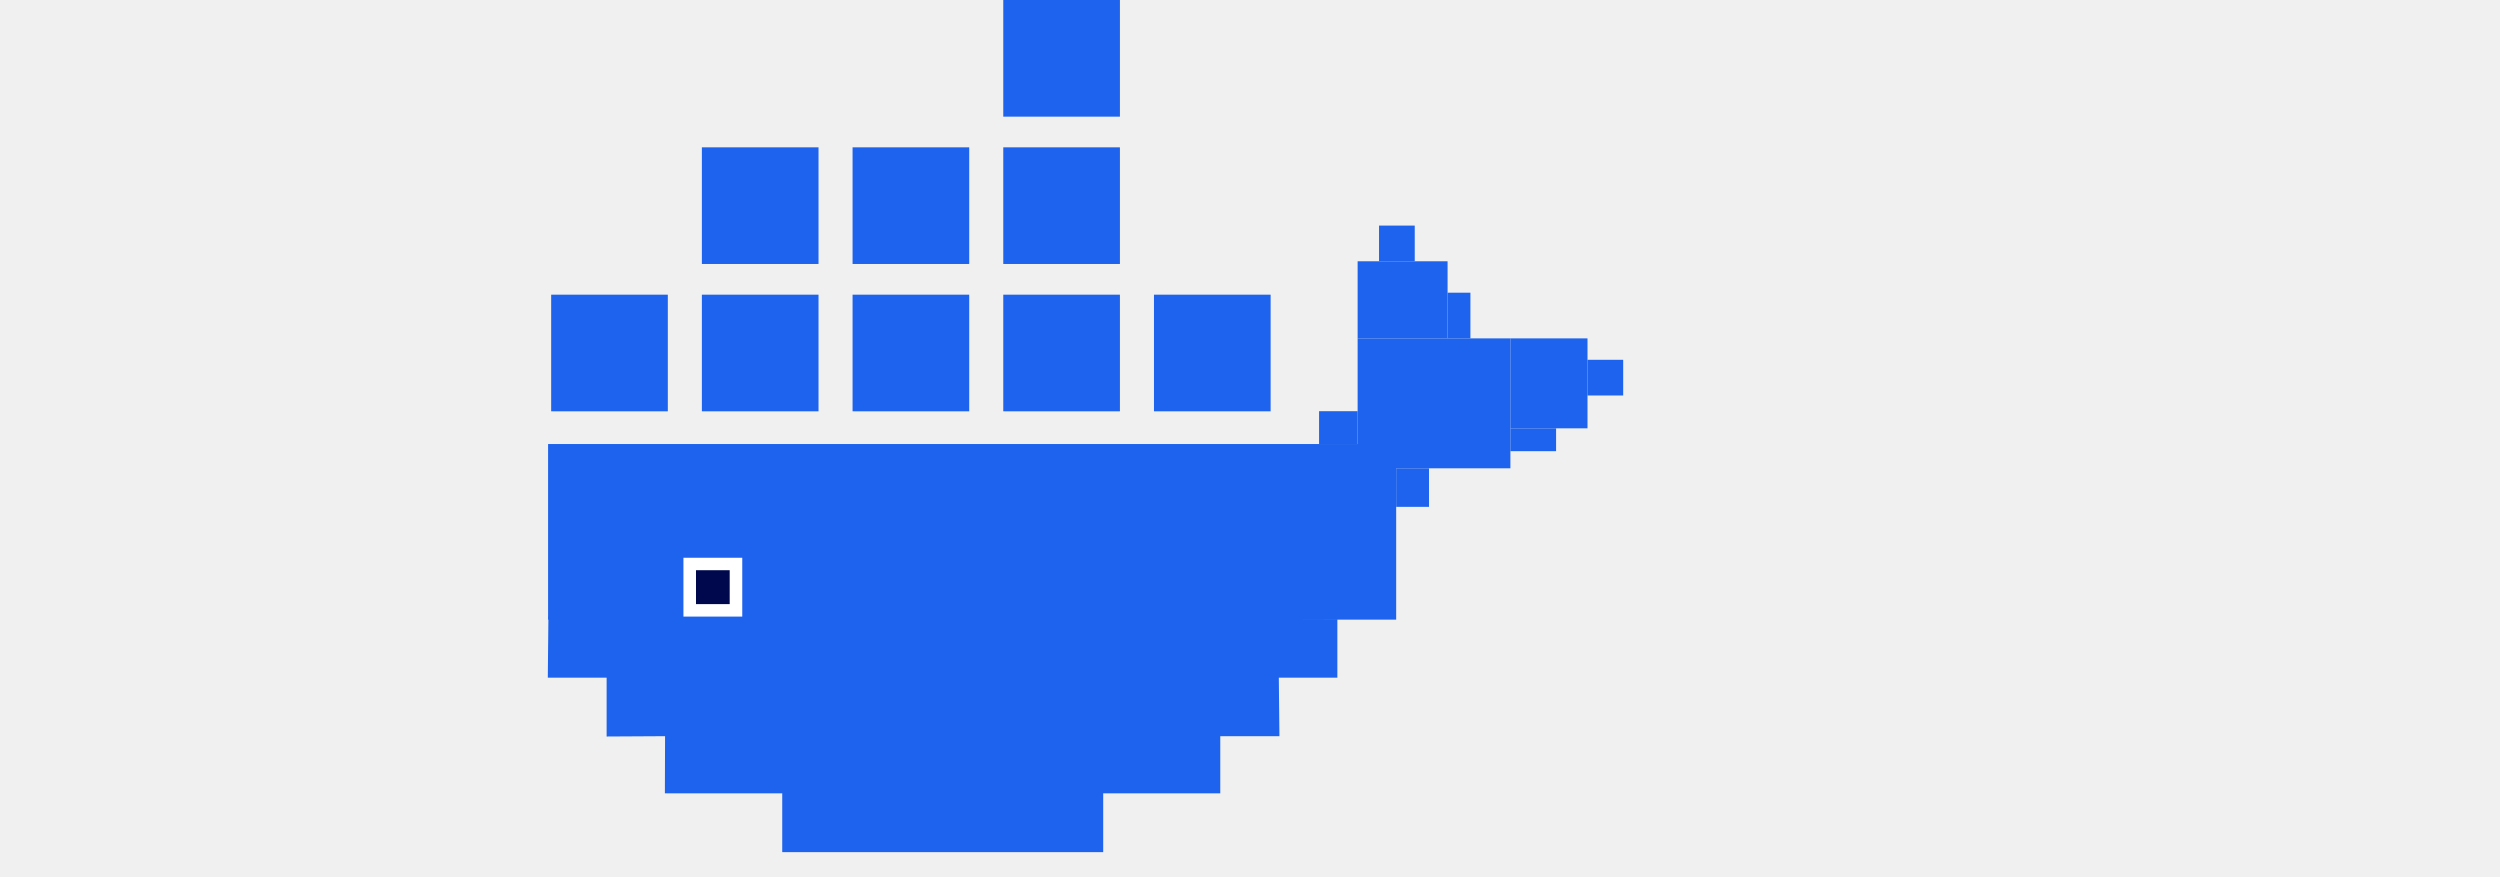
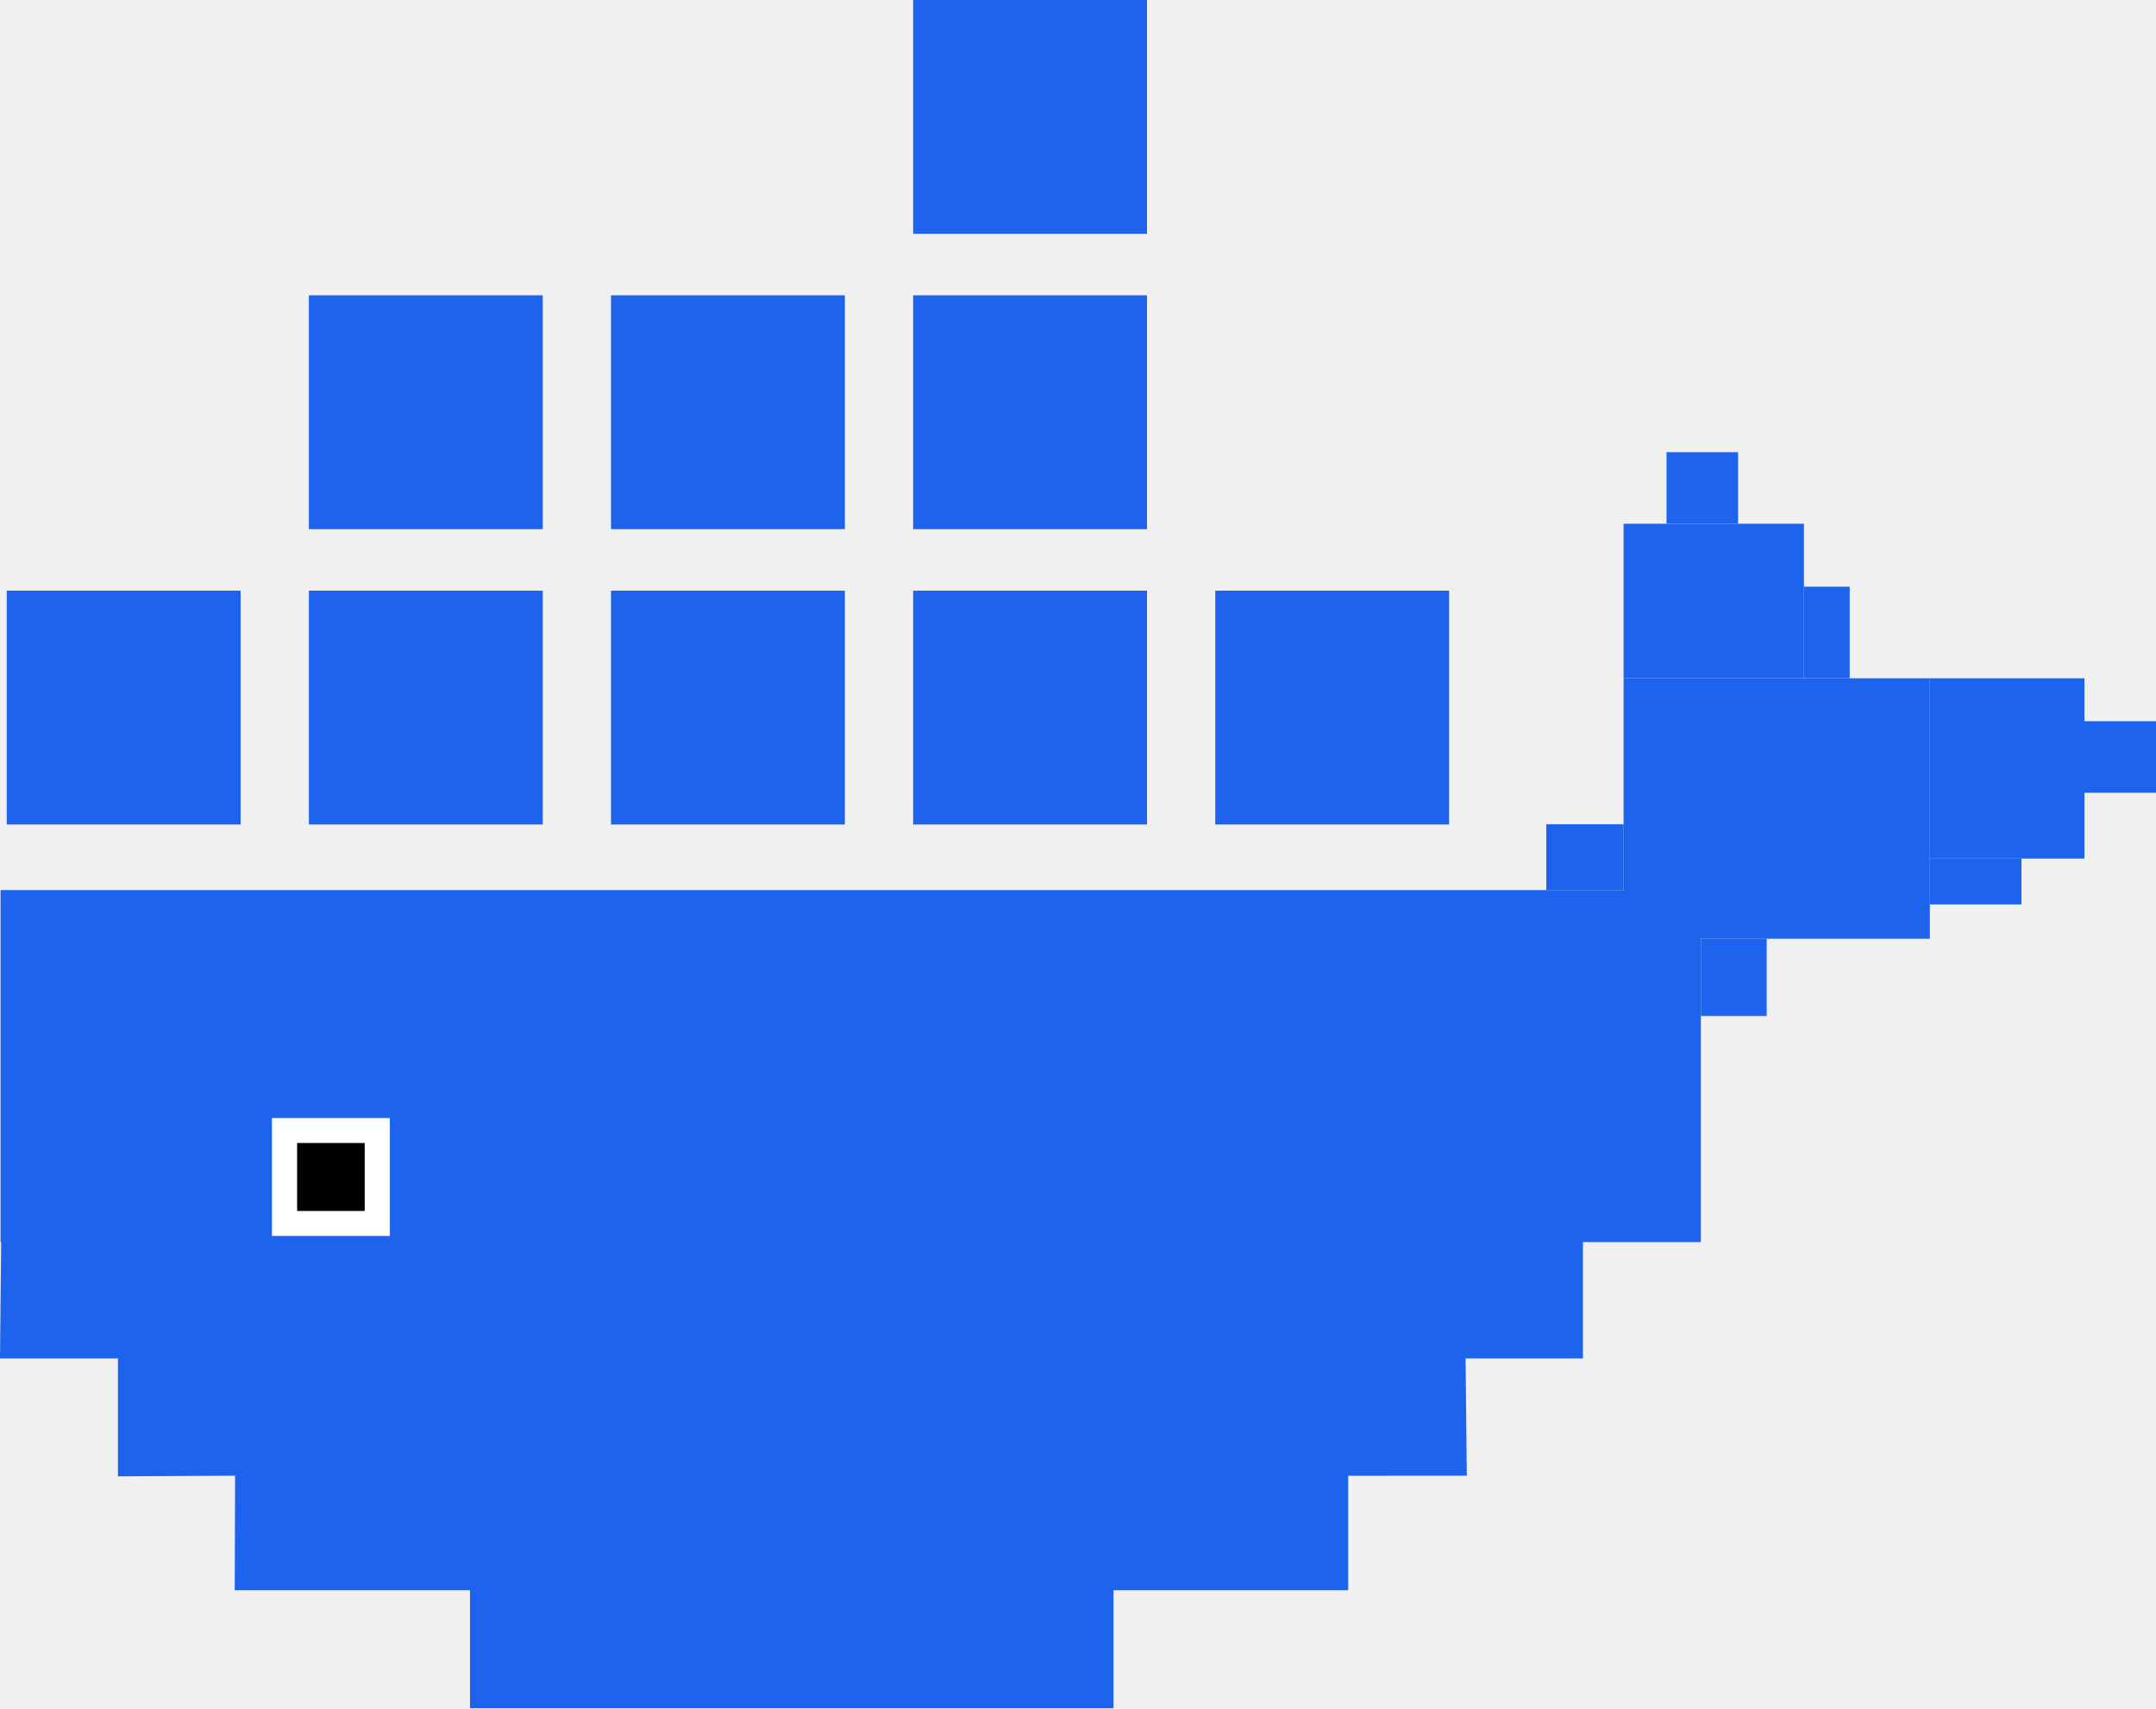
- <svg xmlns="http://www.w3.org/2000/svg" id="Layer_1" data-name="Layer 1" viewBox="614.12 0 1751 614.12">
+ <svg xmlns="http://www.w3.org/2000/svg" id="Layer_1" data-name="Layer 1" viewBox="0 0 753.2 596.85">
  <defs>
    <style>
      .cls-1, .cls-2, .cls-3 {
        stroke-width: 0px;
      }

-       .cls-1 {
+       .cls-2 {
        fill: #1d63ed;
      }

-       .cls-2 {
+       .cls-3 {
        fill: #fff;
-       }
- 
-       .cls-3 {
-         fill: #00084d;
      }
    </style>
  </defs>
-   <path class="cls-1" d="M1105.71,288.09h81.7v-81.7h-81.7v81.7ZM1211.26,288.09h81.7v-81.7h-81.7v81.7ZM1316.81,288.09h81.7v-81.7h-81.7v81.7ZM1422.36,206.39v81.7h81.7v-81.7h-81.7ZM1000.16,288.09h81.7v-81.7h-81.7v81.7ZM1105.71,184.89h81.7v-81.7h-81.7v81.7ZM1211.26,184.89h81.7v-81.7h-81.7v81.7ZM1316.81,184.89h81.7v-81.7h-81.7v81.7ZM1316.81,81.7h81.7V0h-81.7v81.7Z" />
-   <rect class="cls-1" x="998" y="311" width="594" height="123" />
-   <rect class="cls-2" x="1092.8" y="390.65" width="41.2" height="41.2" />
-   <rect class="cls-3" x="1101.6" y="399.37" width="23.6" height="23.75" />
-   <rect class="cls-1" x="1538" y="288" width="27" height="23" />
-   <rect class="cls-1" x="1672" y="237" width="54" height="63" />
-   <rect class="cls-1" x="1672" y="300" width="32" height="16" />
-   <rect class="cls-1" x="1726" y="252" width="25" height="25" />
-   <rect class="cls-1" x="1569.5" y="178.5" width="54" height="63" transform="translate(1386.5 1806.5) rotate(-90)" />
-   <rect class="cls-1" x="1620" y="213" width="32" height="16" transform="translate(1415 1857) rotate(-90)" />
-   <rect class="cls-1" x="1580" y="158" width="25" height="25" transform="translate(1422 1763) rotate(-90)" />
-   <rect class="cls-1" x="1590" y="330" width="27" height="23" transform="translate(1945 -1262) rotate(90)" />
-   <rect class="cls-1" x="1565" y="237" width="107" height="91" />
-   <polygon class="cls-1" points="1550.8 433.65 998.23 431.85 997.8 474.65 1039 474.65 1039 515.85 1079.93 515.62 1079.8 555.65 1162 555.65 1162 596.85 1386.8 596.85 1386.8 555.65 1468.8 555.65 1468.8 515.65 1510.23 515.62 1509.8 474.65 1550.8 474.65 1550.8 433.65" />
+   <path class="cls-2" d="M107.91,288.09h81.7v-81.7h-81.7v81.7ZM213.46,288.09h81.7v-81.7h-81.7v81.7ZM319.01,288.09h81.7v-81.7h-81.7v81.7ZM424.55,206.39v81.7h81.7v-81.7h-81.7ZM2.36,288.09h81.7v-81.7H2.36v81.7ZM107.91,184.89h81.7v-81.7h-81.7v81.7ZM213.46,184.89h81.7v-81.7h-81.7v81.7ZM319.01,184.89h81.7v-81.7h-81.7v81.7ZM319.01,81.7h81.7V0h-81.7v81.7Z" />
+   <rect class="cls-2" x=".2" y="311" width="594" height="123" />
+   <rect class="cls-3" x="95" y="390.65" width="41.2" height="41.2" />
+   <rect class="cls-1" x="103.8" y="399.37" width="23.6" height="23.75" />
+   <rect class="cls-2" x="540.2" y="288" width="27" height="23" />
+   <rect class="cls-2" x="674.2" y="237" width="54" height="63" />
+   <rect class="cls-2" x="674.2" y="300" width="32" height="16" />
+   <rect class="cls-2" x="728.2" y="252" width="25" height="25" />
+   <rect class="cls-2" x="571.7" y="178.5" width="54" height="63" transform="translate(388.7 808.7) rotate(-90)" />
+   <rect class="cls-2" x="622.2" y="213" width="32" height="16" transform="translate(417.2 859.2) rotate(-90)" />
+   <rect class="cls-2" x="582.2" y="158" width="25" height="25" transform="translate(424.2 765.2) rotate(-90)" />
+   <rect class="cls-2" x="592.2" y="330" width="27" height="23" transform="translate(947.2 -264.2) rotate(90)" />
+   <rect class="cls-2" x="567.2" y="237" width="107" height="91" />
+   <polygon class="cls-2" points="553 433.65 .43 431.85 0 474.65 41.2 474.65 41.2 515.85 82.13 515.62 82 555.65 164.2 555.65 164.2 596.85 389 596.85 389 555.65 471 555.65 471 515.65 512.43 515.62 512 474.65 553 474.65 553 433.65" />
</svg>
